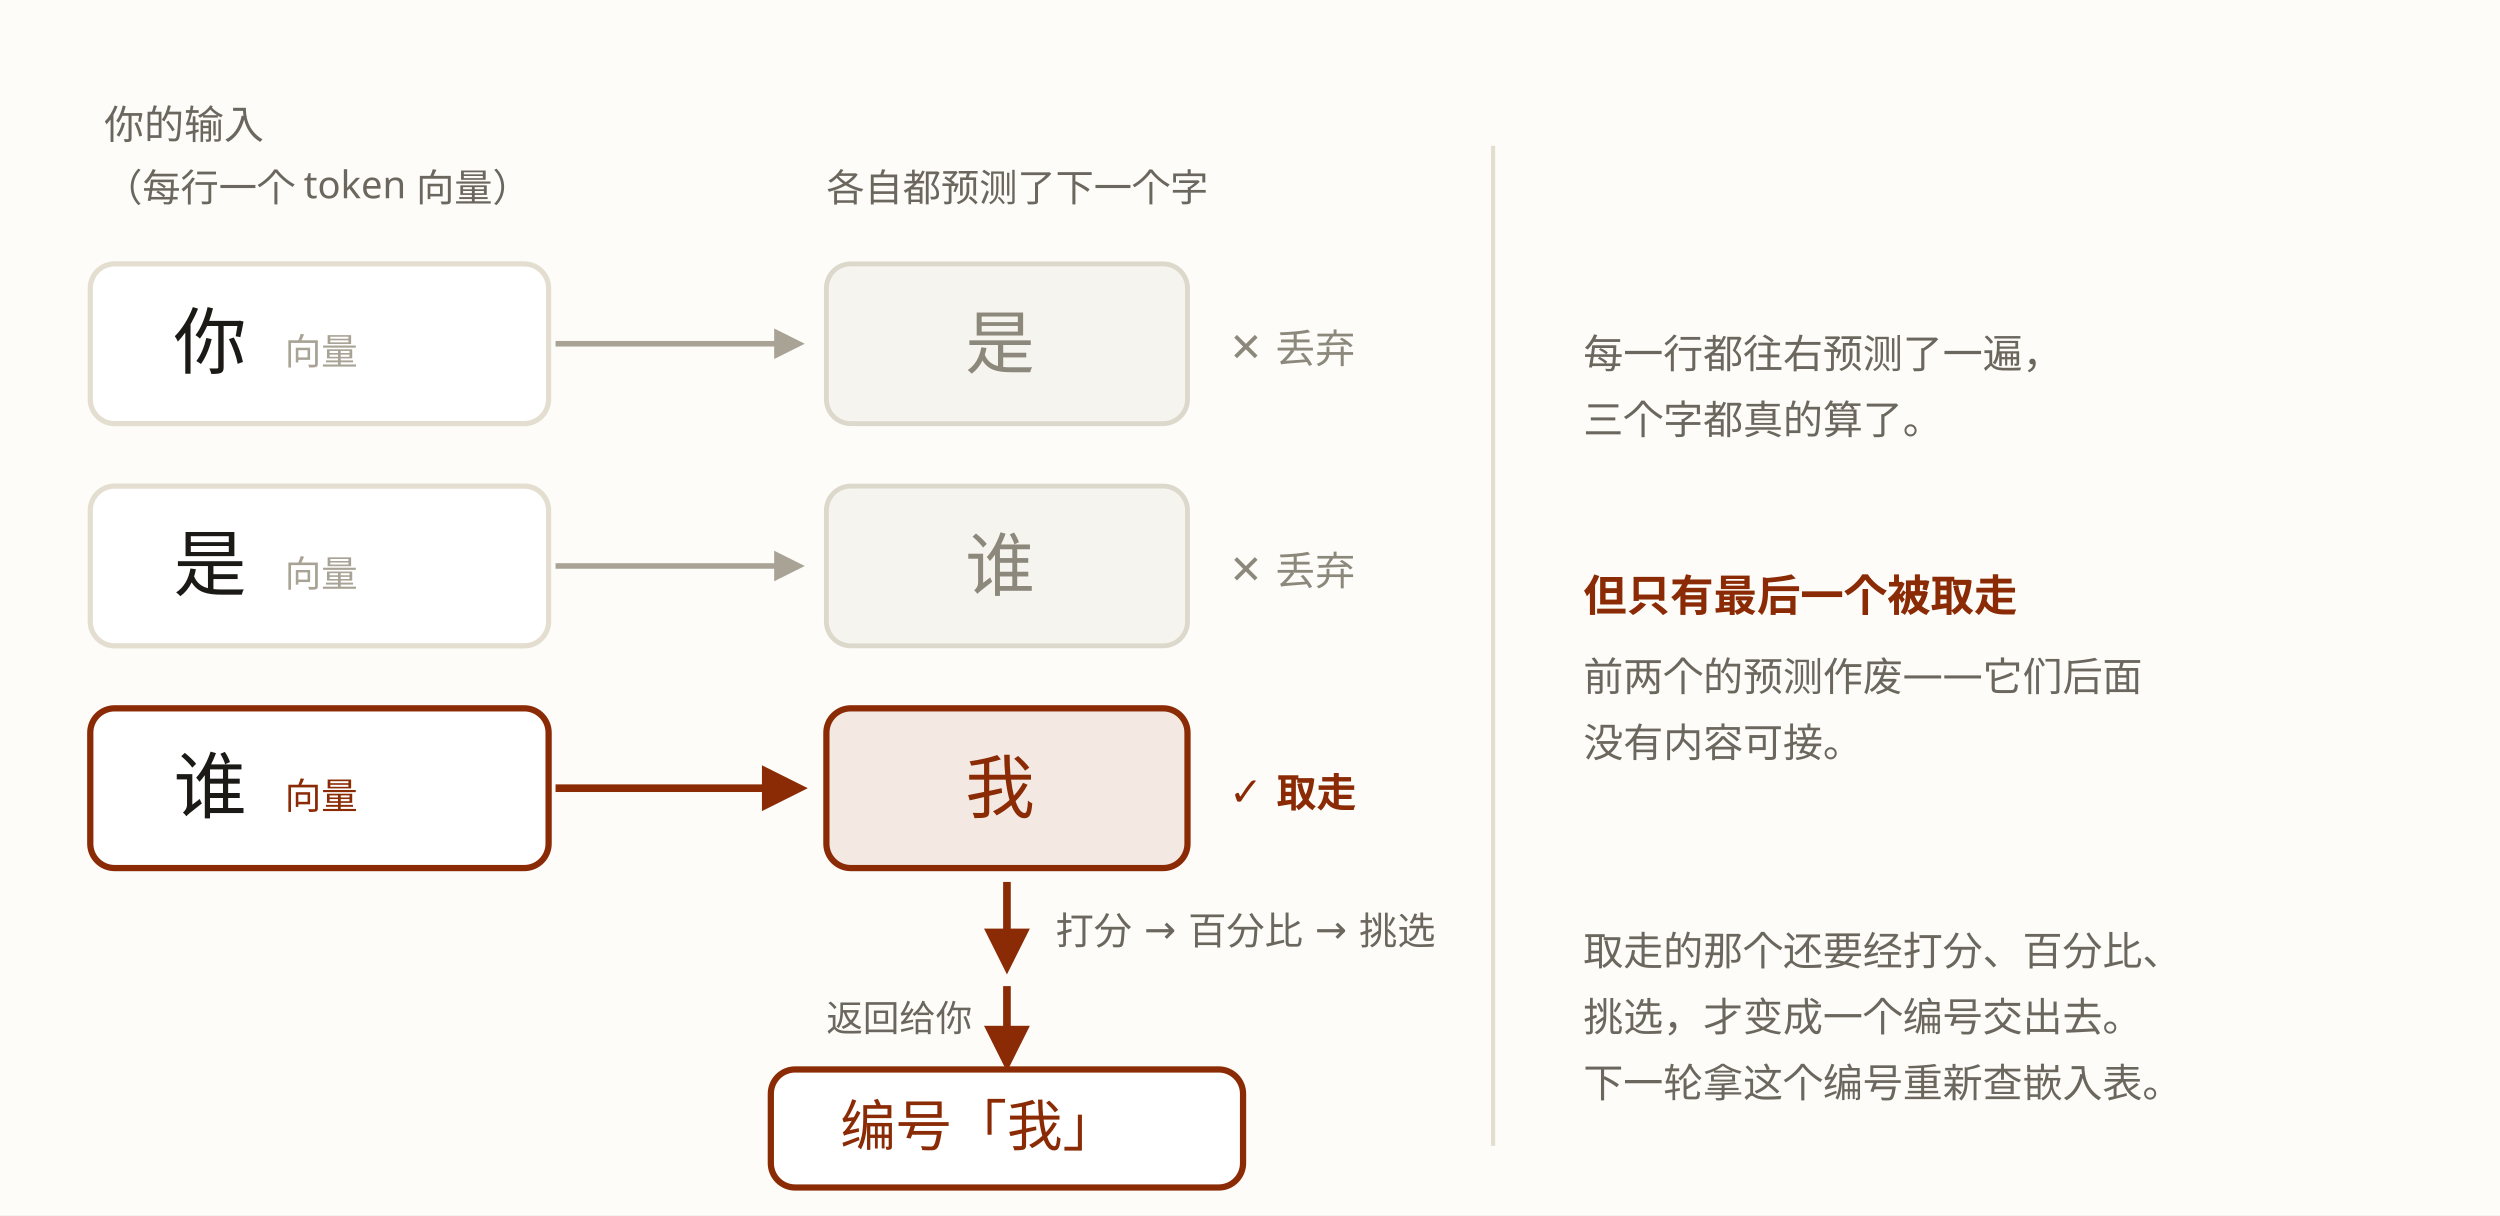
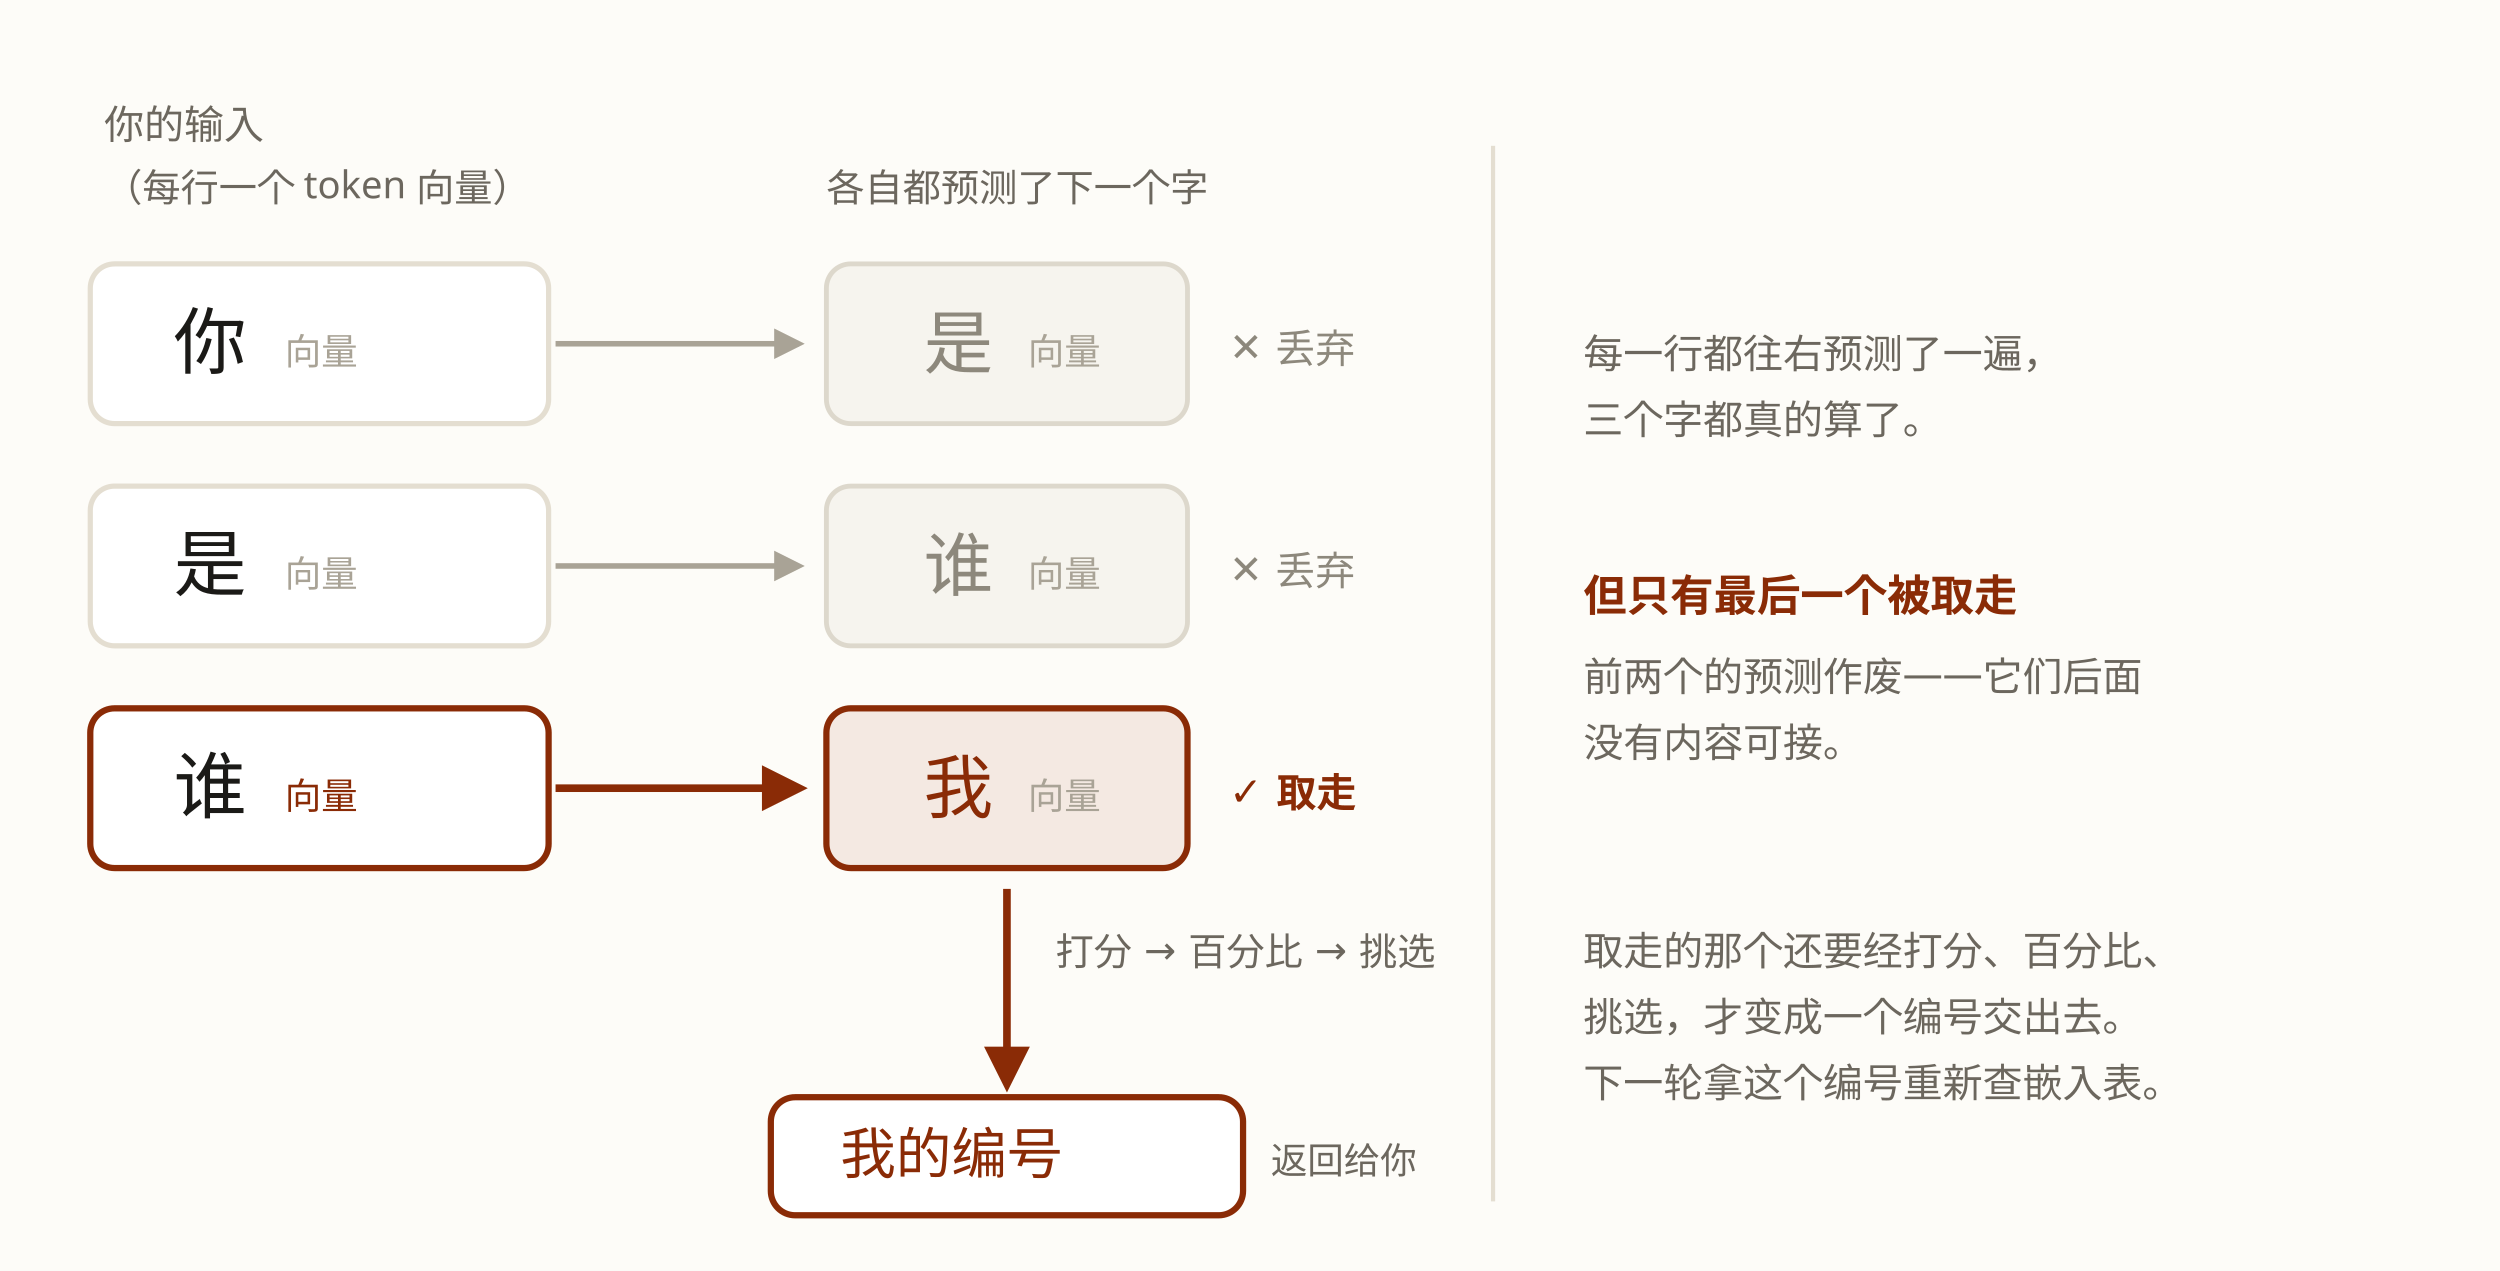
- <svg xmlns="http://www.w3.org/2000/svg" viewBox="0 0 720 350" width="720" height="350" role="img" aria-label="每个 token 都往右预测下一个字：你的输入是三个 token 向量，各自都预测了一遍，只有最后一个的预测被取走，再经打分、百分比、挑选，变成一个编号返回给你">
-   <rect x="0" y="0" width="720" height="350" fill="#fdfcf8" />
+ <svg xmlns="http://www.w3.org/2000/svg" viewBox="0 0 720 366" width="720" height="366" role="img" aria-label="每个 token 都往右预测下一个字：你的输入是三个 token 向量，各自都预测了一遍，只有最后一个的预测被取走，再经打分、百分比、挑选，变成一个编号返回给你">
+   <rect x="0" y="0" width="720" height="366" fill="#fdfcf8" />
  <defs>
    <marker id="arGrey" viewBox="0 0 10 10" refX="8" refY="5" markerWidth="6" markerHeight="6" orient="auto">
      <path d="M0,0 L10,5 L0,10 z" fill="#6c675e" />
    </marker>
    <marker id="arDim" viewBox="0 0 10 10" refX="8" refY="5" markerWidth="5.5" markerHeight="5.5" orient="auto">
      <path d="M0,0 L10,5 L0,10 z" fill="#a9a396" />
    </marker>
    <marker id="ar" viewBox="0 0 10 10" refX="8" refY="5" markerWidth="6" markerHeight="6" orient="auto">
      <path d="M0,0 L10,5 L0,10 z" fill="#8a2b06" />
    </marker>
  </defs>
  <text x="30" y="40" font-family="sans-serif" font-size="11.5" fill="#6c675e">你的输入</text>
  <text x="30" y="58" font-family="sans-serif" font-size="11" fill="#6c675e">（每行一个 token 向量）</text>
  <rect x="26" y="76" width="132" height="46" rx="7" fill="#fff" stroke="#e4ded1" stroke-width="1.5" />
  <text x="50" y="106" font-family="serif" font-size="21" fill="#1b1a17">你</text>
  <text x="82" y="105" font-family="sans-serif" font-size="10.5" fill="#a9a396">向量</text>
  <rect x="26" y="140" width="132" height="46" rx="7" fill="#fff" stroke="#e4ded1" stroke-width="1.5" />
  <text x="50" y="170" font-family="serif" font-size="21" fill="#1b1a17">是</text>
  <text x="82" y="169" font-family="sans-serif" font-size="10.5" fill="#a9a396">向量</text>
  <rect x="26" y="204" width="132" height="46" rx="7" fill="#fff" stroke="#8a2b06" stroke-width="1.8" />
  <text x="50" y="234" font-family="serif" font-size="21" fill="#1b1a17">谁</text>
  <text x="82" y="233" font-family="sans-serif" font-size="10.5" fill="#8a2b06">向量</text>
  <line x1="160" y1="99" x2="230" y2="99" stroke="#a9a396" stroke-width="1.6" marker-end="url(#arDim)" />
  <line x1="160" y1="163" x2="230" y2="163" stroke="#a9a396" stroke-width="1.6" marker-end="url(#arDim)" />
  <line x1="160" y1="227" x2="230" y2="227" stroke="#8a2b06" stroke-width="2.2" marker-end="url(#ar)" />
  <text x="238" y="58" font-family="sans-serif" font-size="11" fill="#6c675e">各自都预测了下一个字</text>
  <rect x="238" y="76" width="104" height="46" rx="7" fill="#f6f4ee" stroke="#ddd8cc" stroke-width="1.4" />
-   <text x="278" y="106" font-family="serif" font-size="20" fill="#8d887c">是</text>
+   <text x="266" y="106" font-family="serif" font-size="20" fill="#8d887c">是</text>
+   <text x="296" y="105" font-family="sans-serif" font-size="10.5" fill="#a9a396">向量</text>
  <rect x="238" y="140" width="104" height="46" rx="7" fill="#f6f4ee" stroke="#ddd8cc" stroke-width="1.4" />
-   <text x="278" y="170" font-family="serif" font-size="20" fill="#8d887c">谁</text>
+   <text x="266" y="170" font-family="serif" font-size="20" fill="#8d887c">谁</text>
+   <text x="296" y="169" font-family="sans-serif" font-size="10.5" fill="#a9a396">向量</text>
  <rect x="238" y="204" width="104" height="46" rx="7" fill="#f4e9e2" stroke="#8a2b06" stroke-width="1.8" />
-   <text x="278" y="234" font-family="serif" font-size="20" fill="#8a2b06">我</text>
+   <text x="266" y="234" font-family="serif" font-size="20" fill="#8a2b06">我</text>
+   <text x="296" y="233" font-family="sans-serif" font-size="10.5" fill="#a9a396">向量</text>
  <text x="354" y="104" font-family="sans-serif" font-size="11.5" fill="#8d887c">✕ 丢弃</text>
  <text x="354" y="168" font-family="sans-serif" font-size="11.5" fill="#8d887c">✕ 丢弃</text>
  <text x="354" y="232" font-family="sans-serif" font-size="11.5" fill="#8a2b06" font-weight="600">✓ 取走</text>
-   <line x1="290" y1="254" x2="290" y2="278" stroke="#8a2b06" stroke-width="2.2" marker-end="url(#ar)" />
-   <text x="304" y="272" font-family="sans-serif" font-size="11" fill="#6c675e">打分 → 百分比 → 挑选</text>
-   <line x1="290" y1="284" x2="290" y2="306" stroke="#8a2b06" stroke-width="2.2" marker-end="url(#ar)" />
-   <rect x="222" y="308" width="136" height="34" rx="7" fill="#fff" stroke="#8a2b06" stroke-width="1.8" />
-   <text x="242" y="330" font-family="serif" font-size="16" fill="#8a2b06">编号「我」</text>
-   <text x="238" y="297" font-family="sans-serif" font-size="10.5" fill="#6c675e">返回给你</text>
-   <line x1="430" y1="42" x2="430" y2="330" stroke="#e4ded1" stroke-width="1.2" />
+   <line x1="290" y1="256" x2="290" y2="312" stroke="#8a2b06" stroke-width="2.2" marker-end="url(#ar)" />
+   <text x="304" y="278" font-family="sans-serif" font-size="11" fill="#6c675e">打分 → 百分比 → 挑选</text>
+   <rect x="222" y="316" width="136" height="34" rx="7" fill="#fff" stroke="#8a2b06" stroke-width="1.8" />
+   <text x="242" y="338" font-family="serif" font-size="16" fill="#8a2b06">我的编号</text>
+   <text x="366" y="338" font-family="sans-serif" font-size="10.5" fill="#6c675e">返回给你</text>
+   <line x1="430" y1="42" x2="430" y2="346" stroke="#e4ded1" stroke-width="1.2" />
  <text x="456" y="106" font-family="sans-serif" font-size="11.5" fill="#6c675e">每一行都往右预测了一遍，</text>
  <text x="456" y="125" font-family="sans-serif" font-size="11.5" fill="#6c675e">三个字都真的算了。</text>
  <text x="456" y="176" font-family="sans-serif" font-size="12.5" fill="#8a2b06" font-weight="600">但只有最后一个被取走</text>
  <text x="456" y="199" font-family="sans-serif" font-size="11.5" fill="#6c675e">前两个的预测作废——它们后面</text>
  <text x="456" y="218" font-family="sans-serif" font-size="11.5" fill="#6c675e">没有内容可接。</text>
  <text x="456" y="278" font-family="sans-serif" font-size="11.5" fill="#6c675e">取走的那个还要经打分、百分比、</text>
  <text x="456" y="297" font-family="sans-serif" font-size="11.5" fill="#6c675e">挑选，才变成一个编号交出去。</text>
  <text x="456" y="316" font-family="sans-serif" font-size="11.5" fill="#6c675e">下一轮拿这个编号重新查嵌入表。</text>
</svg>
